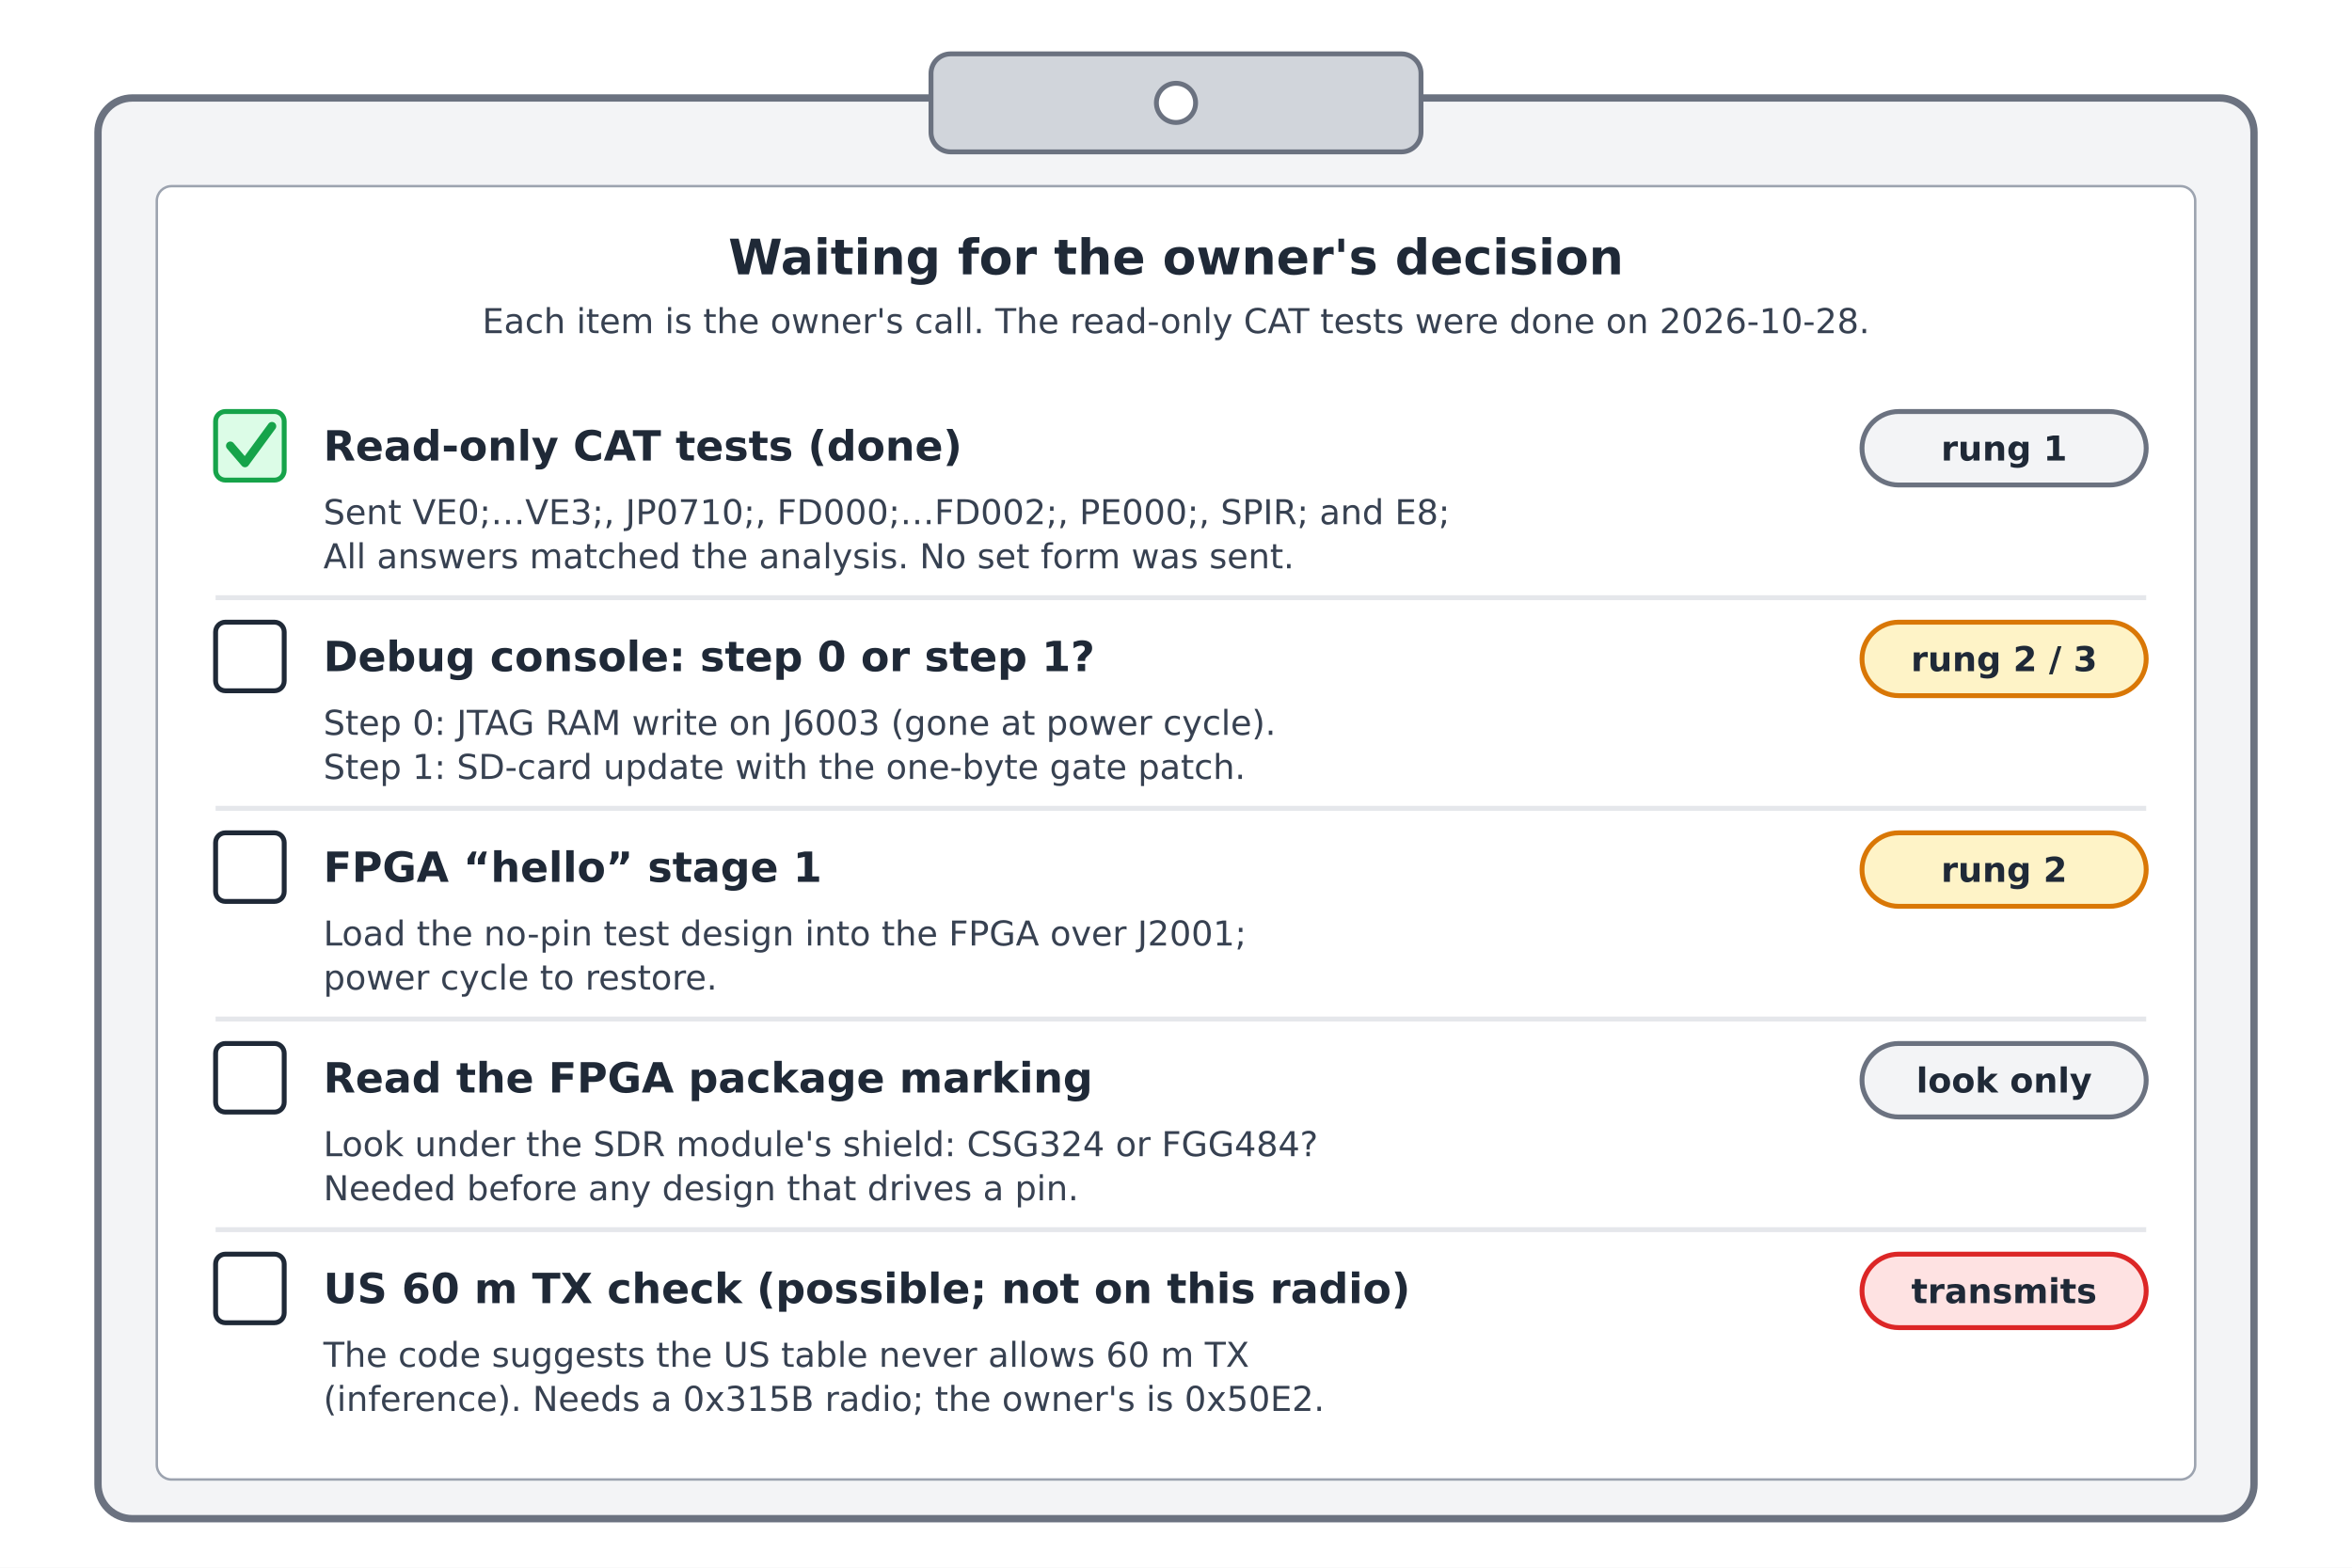
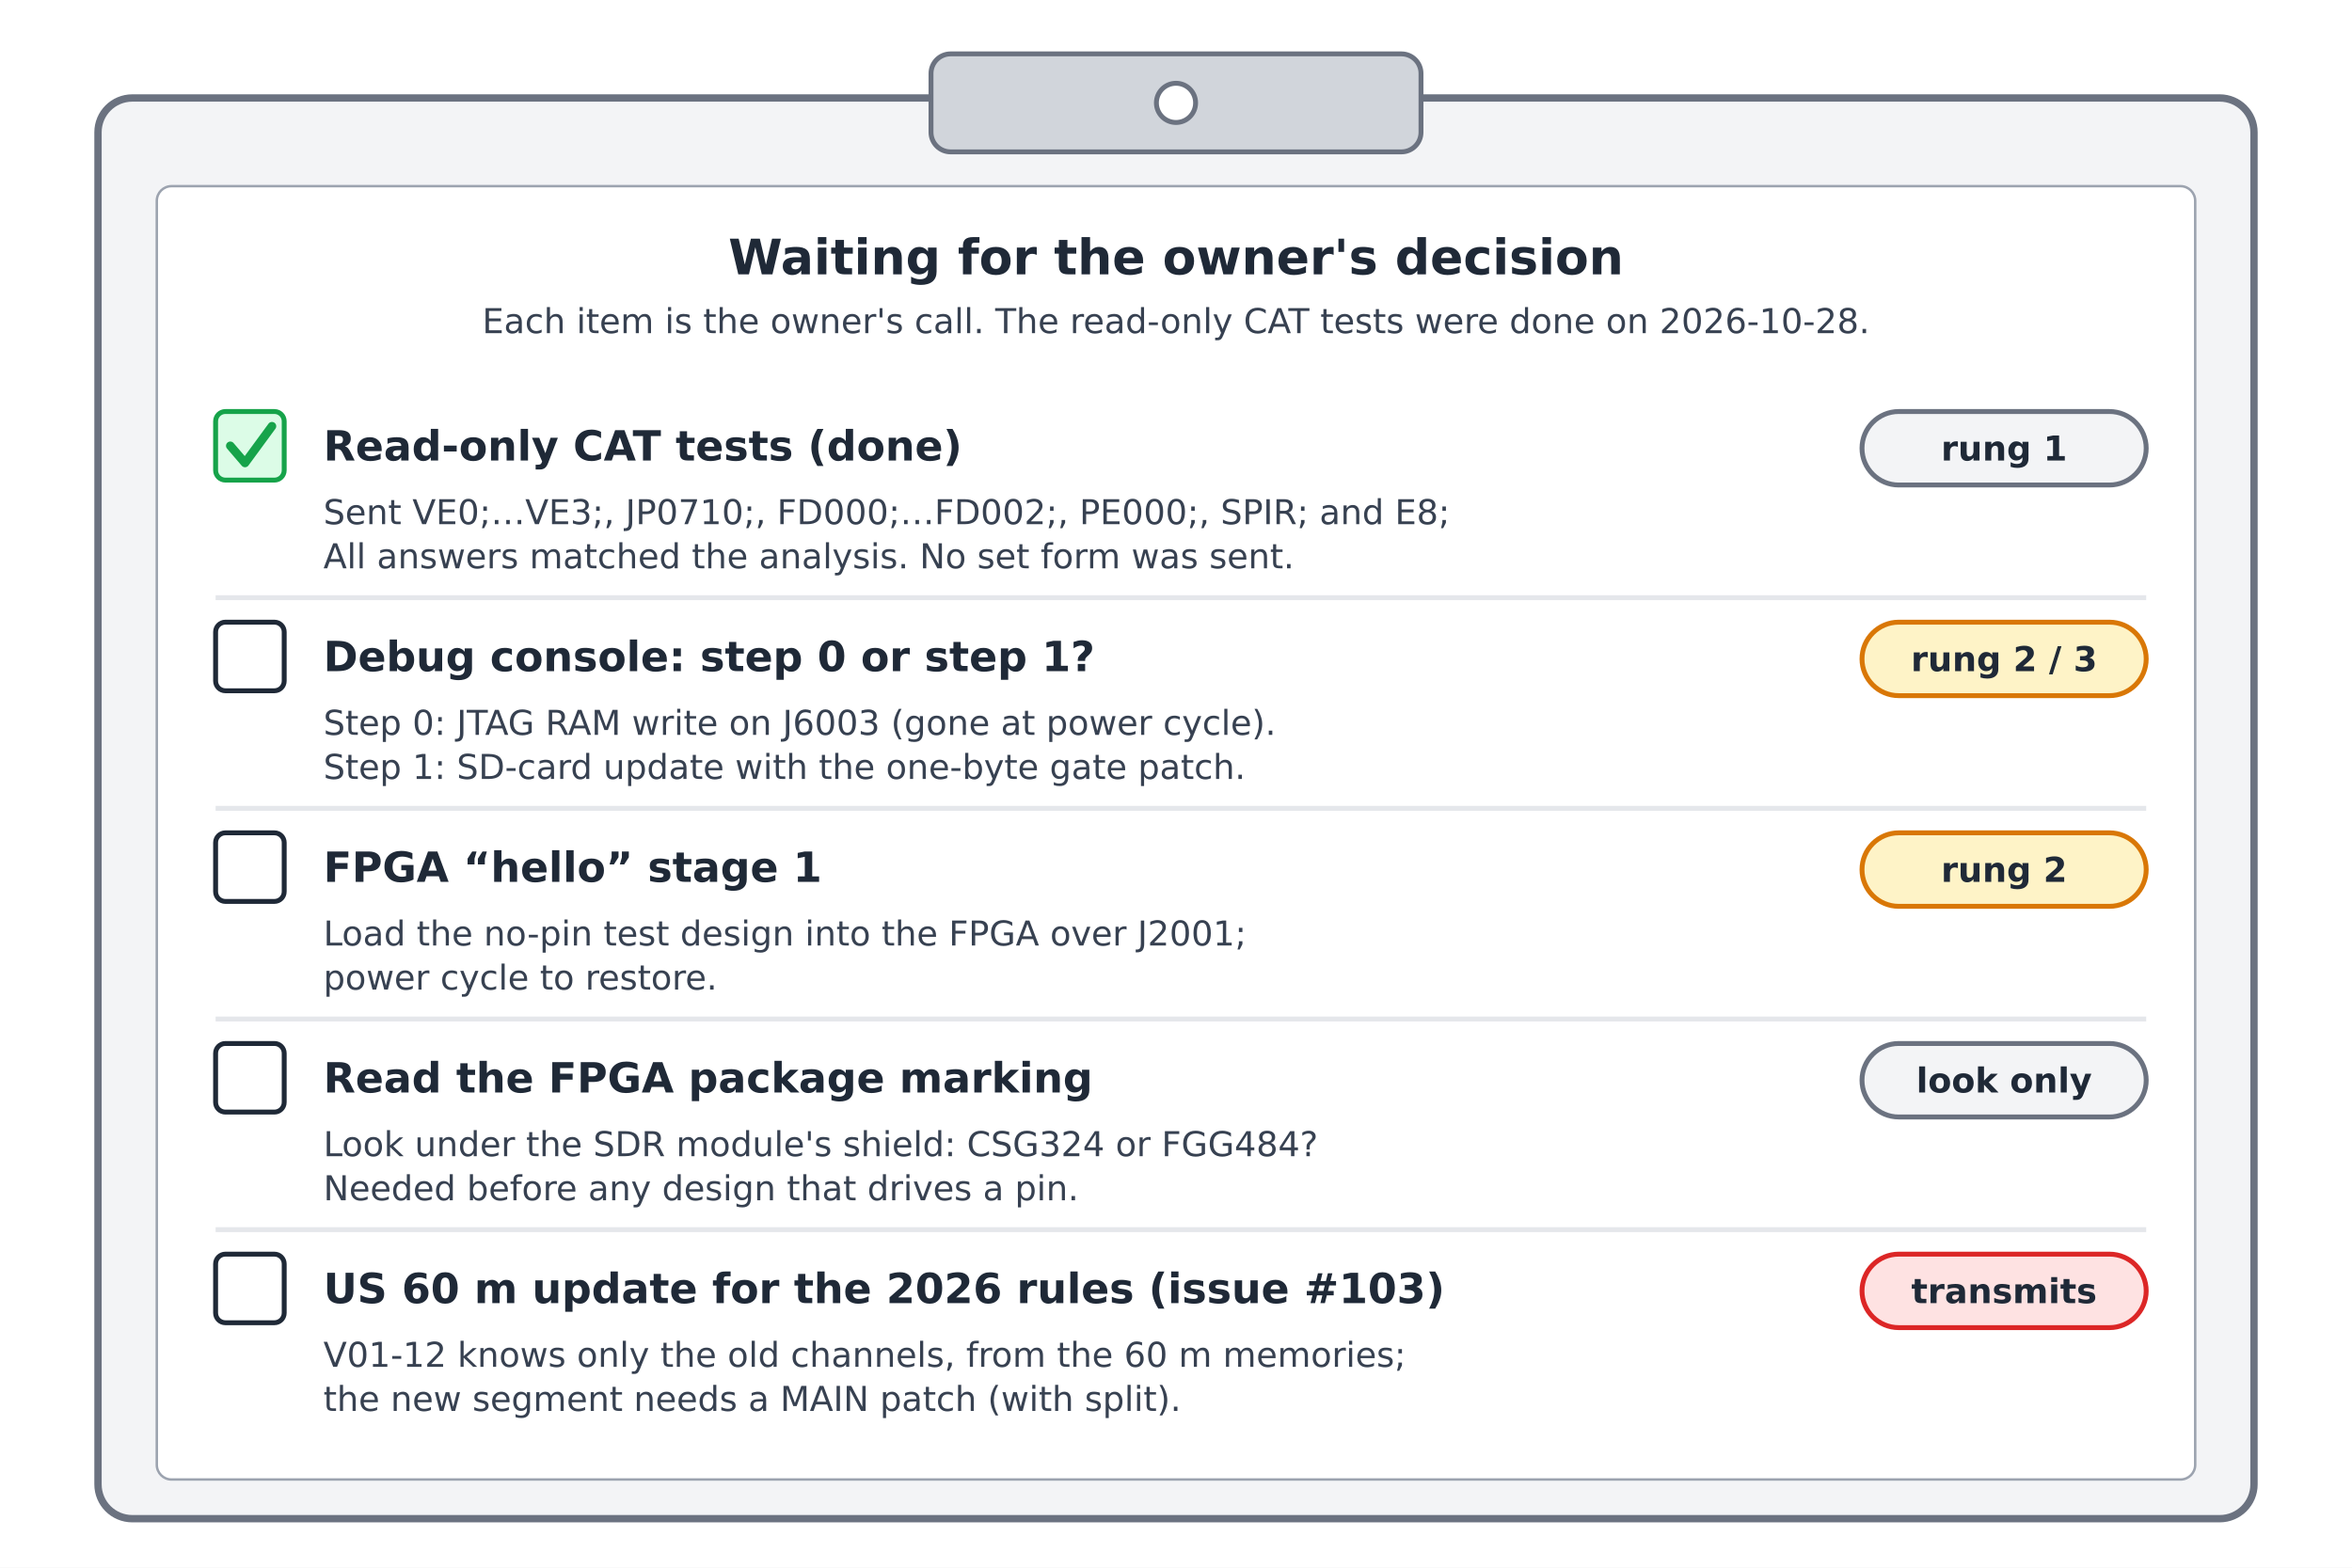
<svg xmlns="http://www.w3.org/2000/svg" width="960" height="640" viewBox="0 0 960 640" font-family="DejaVu Sans, Helvetica, Arial, sans-serif" fill="#1F2937">
  <defs>
    <marker id="ah" viewBox="0 0 10 10" refX="9" refY="5" markerWidth="8" markerHeight="8" orient="auto-start-reverse">
      <path d="M0,0 L10,5 L0,10 z" fill="#1F2937" />
    </marker>
    <marker id="ahr" viewBox="0 0 10 10" refX="9" refY="5" markerWidth="8" markerHeight="8" orient="auto-start-reverse">
      <path d="M0,0 L10,5 L0,10 z" fill="#DC2626" />
    </marker>
  </defs>
  <rect x="0" y="0" width="960" height="640" fill="#FFFFFF" />
  <rect x="40" y="40" width="880" height="580" rx="14" fill="#F3F4F6" stroke="#6B7280" stroke-width="3" />
  <rect x="380" y="22" width="200" height="40" rx="8" fill="#D1D5DB" stroke="#6B7280" stroke-width="2" />
  <circle cx="480" cy="42" r="8" fill="#FFFFFF" stroke="#6B7280" stroke-width="2" />
  <rect x="64" y="76" width="832" height="528" rx="6" fill="#FFFFFF" stroke="#9CA3AF" stroke-width="1" />
  <text x="480" y="112" font-size="20" text-anchor="middle" font-weight="bold" fill="#1F2937">Waiting for the owner's decision</text>
  <text x="480" y="136" font-size="14" text-anchor="middle" font-weight="normal" fill="#374151">Each item is the owner's call. The read-only CAT tests were done on 2026-10-28.</text>
  <rect x="88" y="168" width="28" height="28" rx="4" fill="#DCFCE7" stroke="#16A34A" stroke-width="2" />
  <path d="M94,182 L100,189 L111,174" fill="none" stroke="#16A34A" stroke-width="3.5" stroke-linecap="round" stroke-linejoin="round" />
  <text x="132" y="188" font-size="17" text-anchor="start" font-weight="bold" fill="#1F2937">Read-only CAT tests (done)</text>
  <text x="132" y="214" font-size="14" text-anchor="start" font-weight="normal" fill="#374151">Sent VE0;…VE3;, JP0710;, FD000;…FD002;, PE000;, SPIR; and E8;</text>
  <text x="132" y="232" font-size="14" text-anchor="start" font-weight="normal" fill="#374151">All answers matched the analysis. No set form was sent.</text>
  <rect x="760" y="168" width="116" height="30" rx="15" fill="#F3F4F6" stroke="#6B7280" stroke-width="2" />
  <text x="818" y="188" font-size="14" text-anchor="middle" font-weight="bold" fill="#1F2937">rung 1</text>
  <line x1="88" y1="244" x2="876" y2="244" stroke="#E5E7EB" stroke-width="2" />
  <rect x="88" y="254" width="28" height="28" rx="4" fill="#FFFFFF" stroke="#1F2937" stroke-width="2" />
  <text x="132" y="274" font-size="17" text-anchor="start" font-weight="bold" fill="#1F2937">Debug console: step 0 or step 1?</text>
  <text x="132" y="300" font-size="14" text-anchor="start" font-weight="normal" fill="#374151">Step 0: JTAG RAM write on J6003 (gone at power cycle).</text>
  <text x="132" y="318" font-size="14" text-anchor="start" font-weight="normal" fill="#374151">Step 1: SD-card update with the one-byte gate patch.</text>
  <rect x="760" y="254" width="116" height="30" rx="15" fill="#FEF3C7" stroke="#D97706" stroke-width="2" />
  <text x="818" y="274" font-size="14" text-anchor="middle" font-weight="bold" fill="#1F2937">rung 2 / 3</text>
  <line x1="88" y1="330" x2="876" y2="330" stroke="#E5E7EB" stroke-width="2" />
  <rect x="88" y="340" width="28" height="28" rx="4" fill="#FFFFFF" stroke="#1F2937" stroke-width="2" />
  <text x="132" y="360" font-size="17" text-anchor="start" font-weight="bold" fill="#1F2937">FPGA “hello” stage 1</text>
  <text x="132" y="386" font-size="14" text-anchor="start" font-weight="normal" fill="#374151">Load the no-pin test design into the FPGA over J2001;</text>
  <text x="132" y="404" font-size="14" text-anchor="start" font-weight="normal" fill="#374151">power cycle to restore.</text>
  <rect x="760" y="340" width="116" height="30" rx="15" fill="#FEF3C7" stroke="#D97706" stroke-width="2" />
  <text x="818" y="360" font-size="14" text-anchor="middle" font-weight="bold" fill="#1F2937">rung 2</text>
  <line x1="88" y1="416" x2="876" y2="416" stroke="#E5E7EB" stroke-width="2" />
  <rect x="88" y="426" width="28" height="28" rx="4" fill="#FFFFFF" stroke="#1F2937" stroke-width="2" />
  <text x="132" y="446" font-size="17" text-anchor="start" font-weight="bold" fill="#1F2937">Read the FPGA package marking</text>
  <text x="132" y="472" font-size="14" text-anchor="start" font-weight="normal" fill="#374151">Look under the SDR module's shield: CSG324 or FGG484?</text>
  <text x="132" y="490" font-size="14" text-anchor="start" font-weight="normal" fill="#374151">Needed before any design that drives a pin.</text>
  <rect x="760" y="426" width="116" height="30" rx="15" fill="#F3F4F6" stroke="#6B7280" stroke-width="2" />
  <text x="818" y="446" font-size="14" text-anchor="middle" font-weight="bold" fill="#1F2937">look only</text>
  <line x1="88" y1="502" x2="876" y2="502" stroke="#E5E7EB" stroke-width="2" />
  <rect x="88" y="512" width="28" height="28" rx="4" fill="#FFFFFF" stroke="#1F2937" stroke-width="2" />
-   <text x="132" y="532" font-size="17" text-anchor="start" font-weight="bold" fill="#1F2937">US 60 m TX check (possible; not on this radio)</text>
-   <text x="132" y="558" font-size="14" text-anchor="start" font-weight="normal" fill="#374151">The code suggests the US table never allows 60 m TX</text>
-   <text x="132" y="576" font-size="14" text-anchor="start" font-weight="normal" fill="#374151">(inference). Needs a 0x315B radio; the owner's is 0x50E2.</text>
+   <text x="132" y="532" font-size="17" text-anchor="start" font-weight="bold" fill="#1F2937">US 60 m update for the 2026 rules (issue #103)</text>
+   <text x="132" y="558" font-size="14" text-anchor="start" font-weight="normal" fill="#374151">V01-12 knows only the old channels, from the 60 m memories;</text>
+   <text x="132" y="576" font-size="14" text-anchor="start" font-weight="normal" fill="#374151">the new segment needs a MAIN patch (with split).</text>
  <rect x="760" y="512" width="116" height="30" rx="15" fill="#FEE2E2" stroke="#DC2626" stroke-width="2" />
  <text x="818" y="532" font-size="14" text-anchor="middle" font-weight="bold" fill="#1F2937">transmits</text>
</svg>
